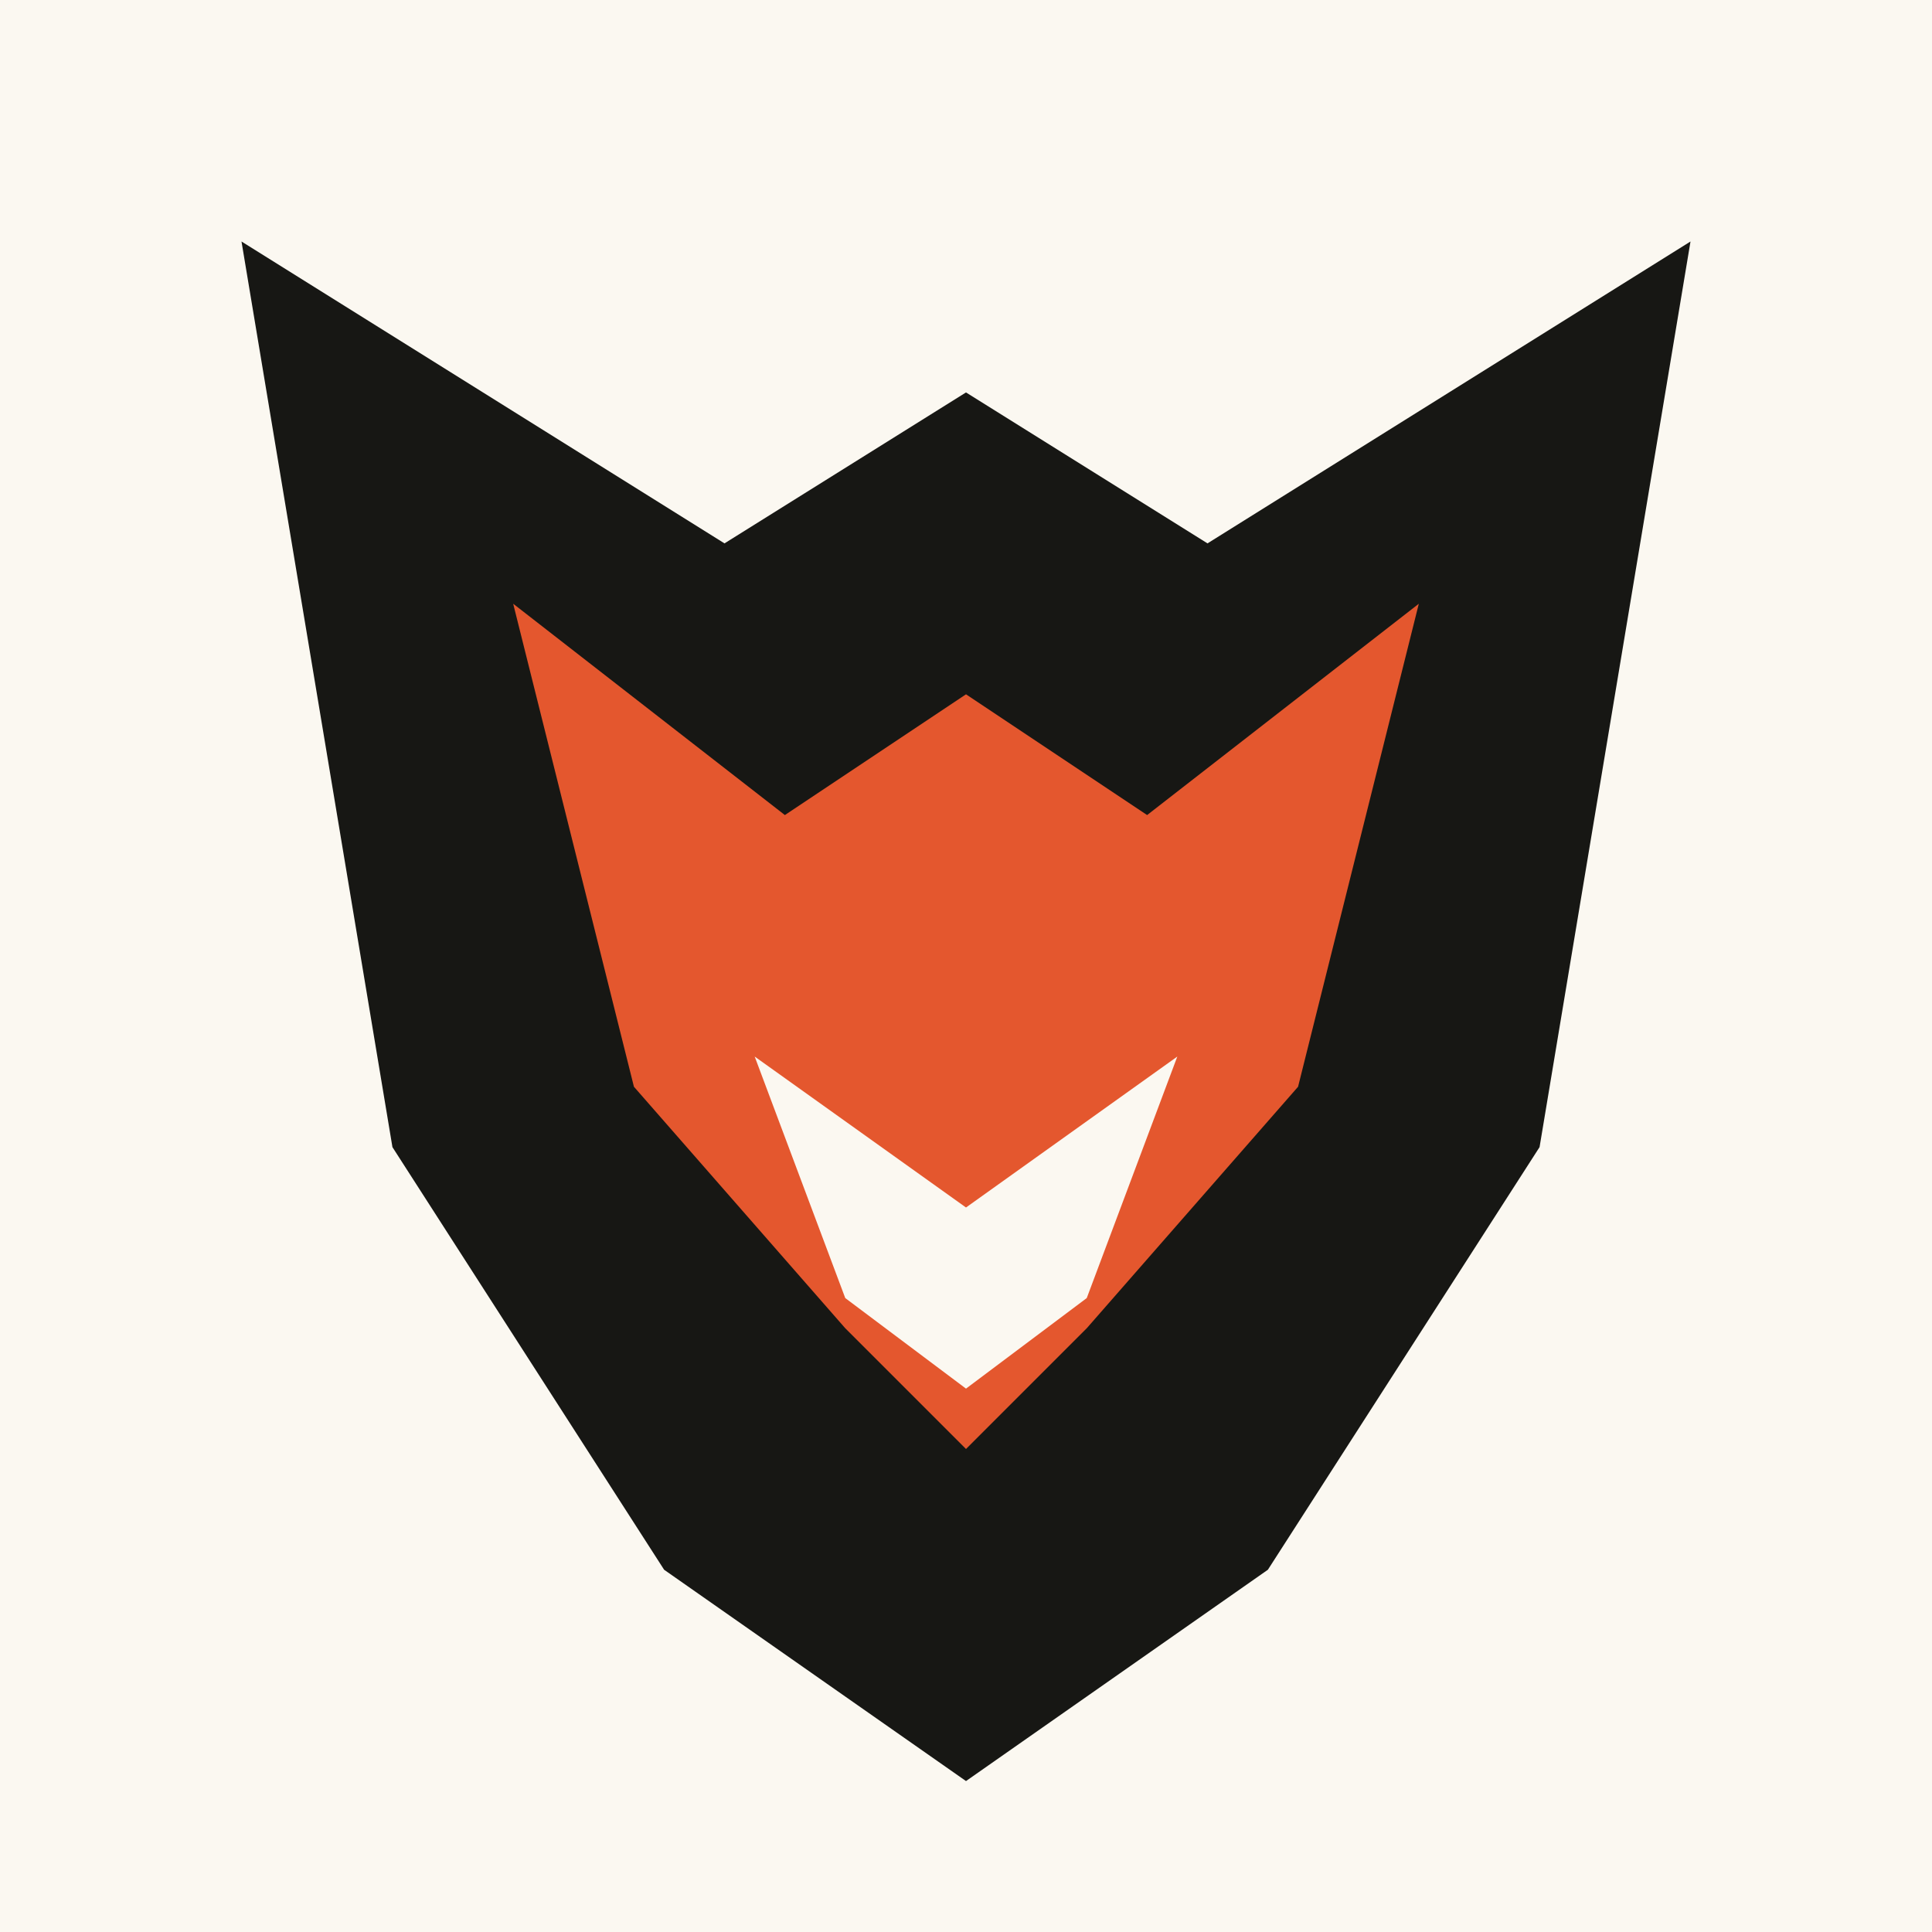
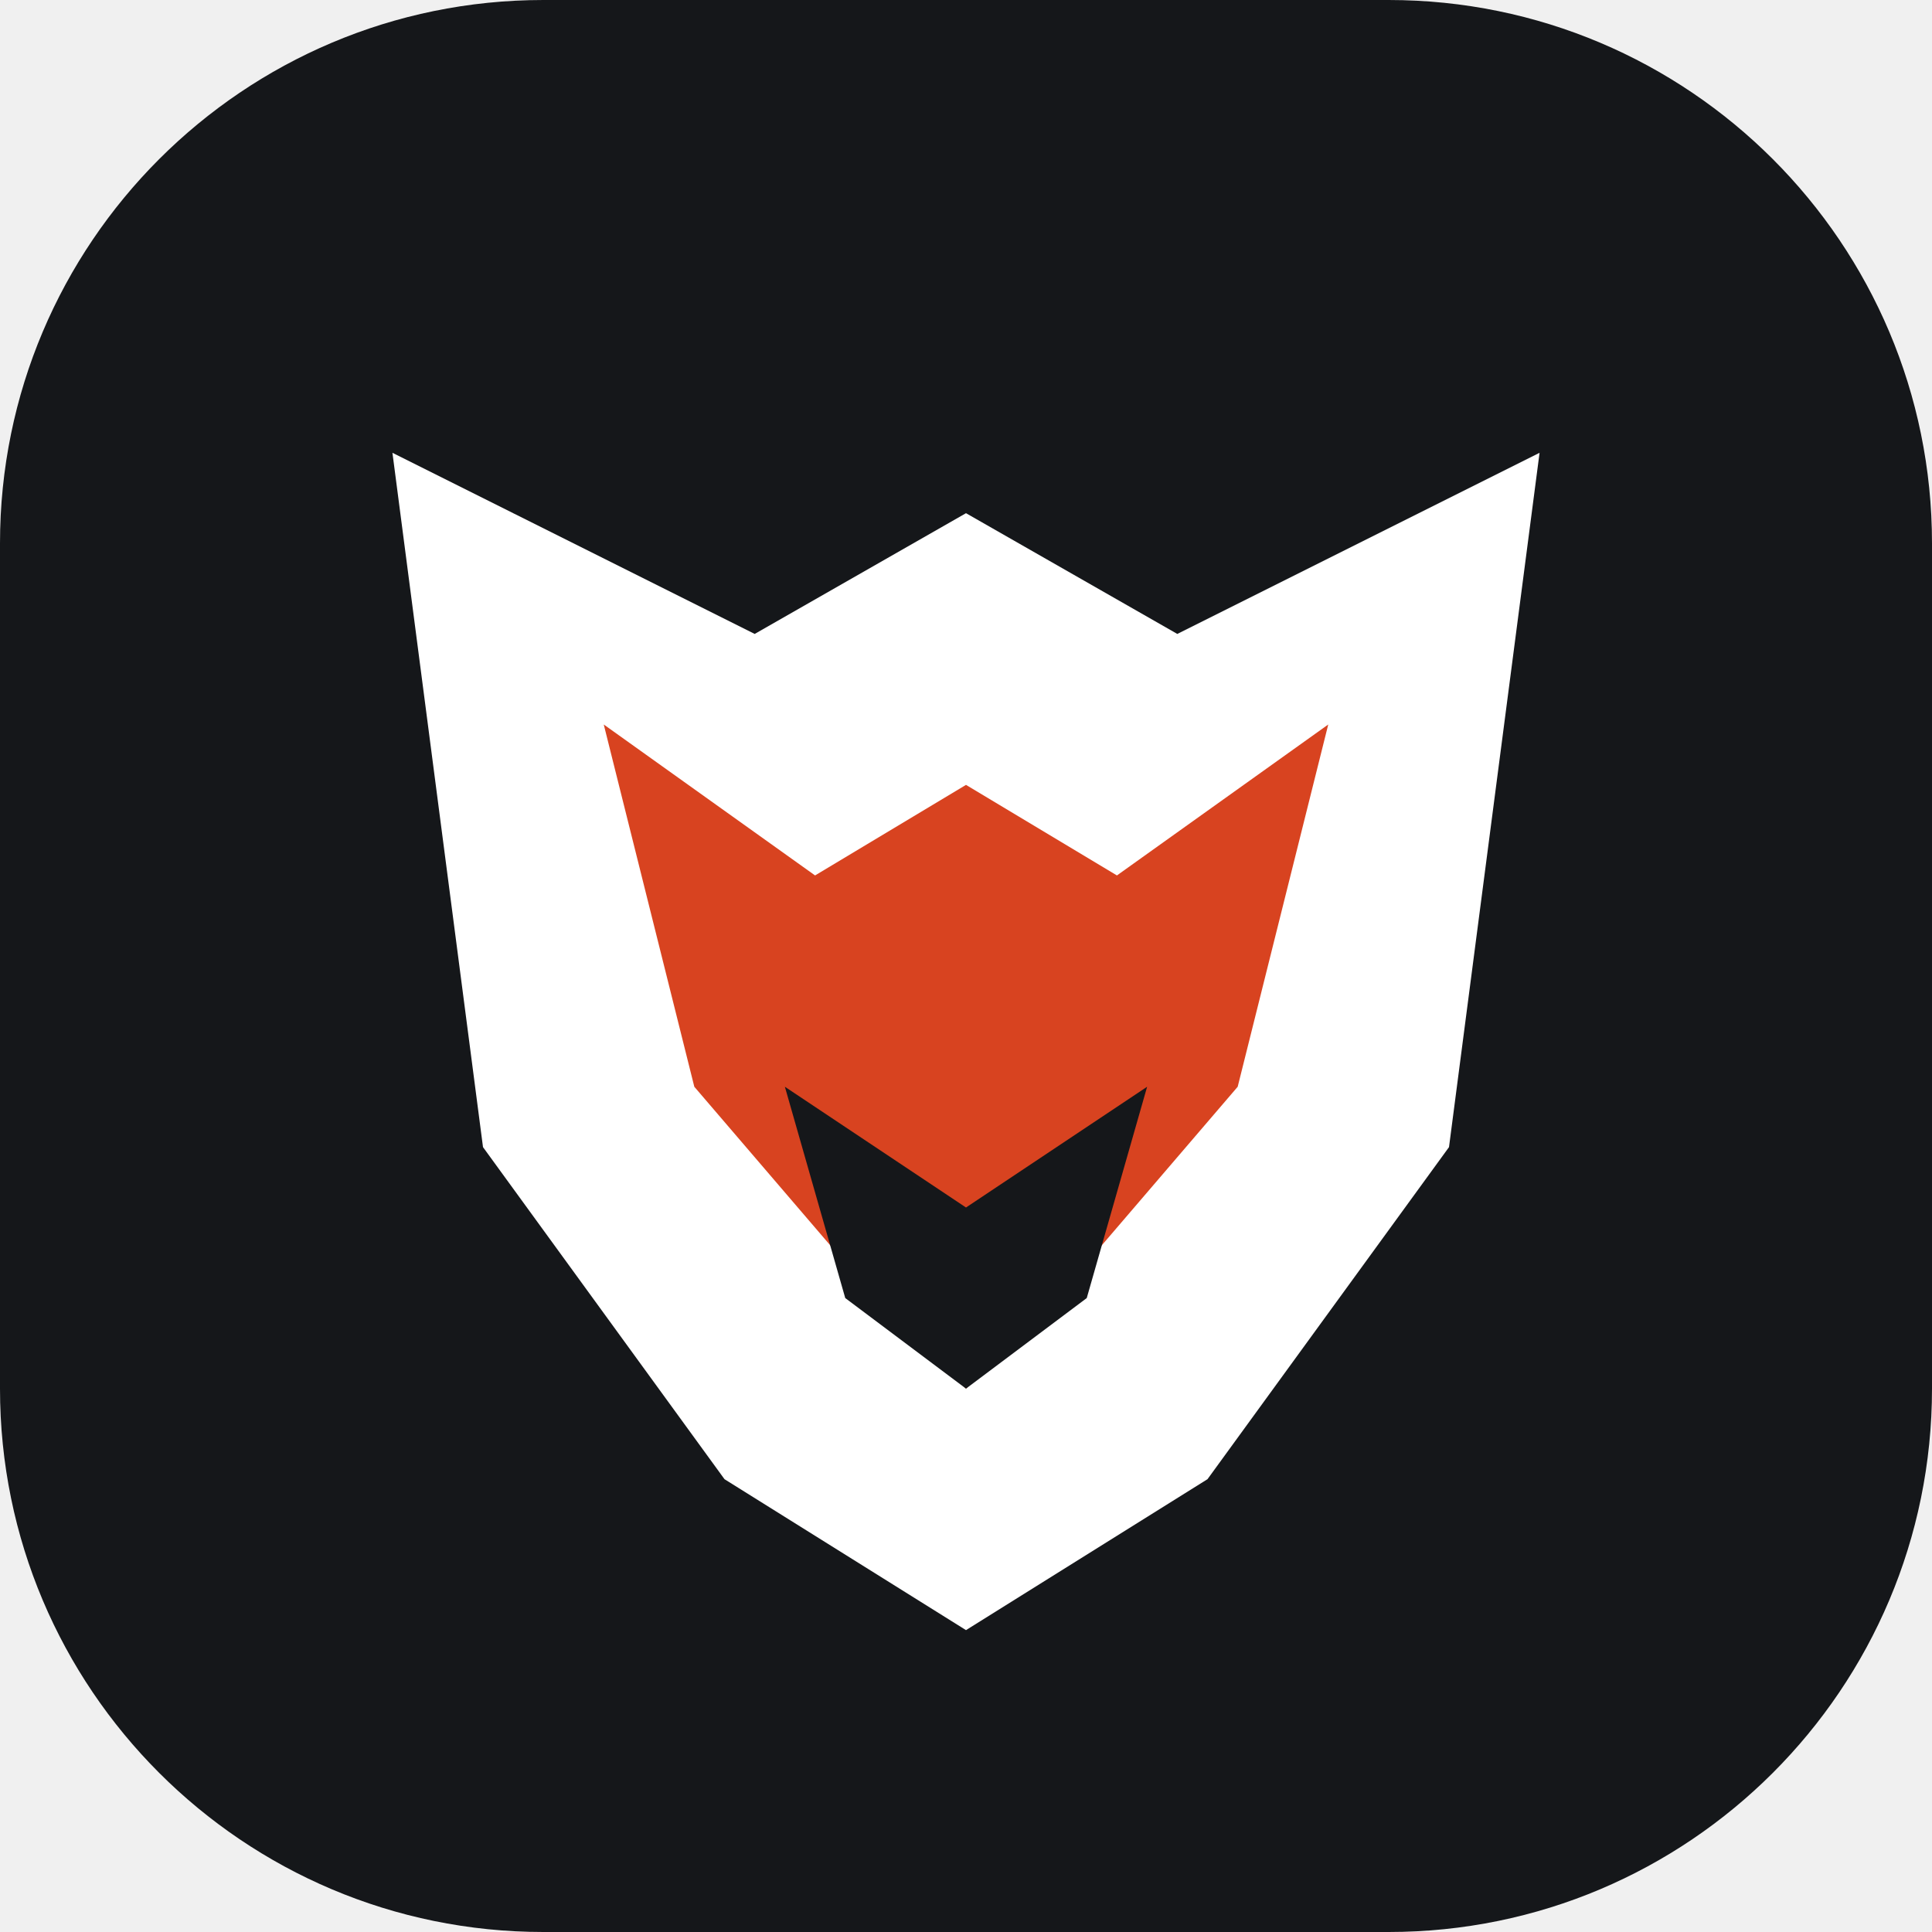
<svg xmlns="http://www.w3.org/2000/svg" viewBox="0 0 64 64">
-   <rect width="64" height="64" fill="#fbf8f1" />
-   <path d="M8 8 24 18 32 13 40 18 56 8 51 38 42 52 32 59 22 52 13 38 8 8Z" fill="#171714" />
-   <path d="m17 20 9 7 6-4 6 4 9-7-4 16-7 8-4 4-4-4-7-8-4-16Z" fill="#e4572e" />
-   <path d="m25 35 7 5 7-5-3 8-4 3-4-3-3-8Z" fill="#fbf8f1" />
+   <rect width="64" height="64" rx="18" fill="#15171a" />
+   <path d="m13 15 12 6 7-4 7 4 12-6-3 23-8 11-8 5-8-5-8-11-3-23Z" fill="#fff" />
+   <path d="m20 24 7 5 5-3 5 3 7-5-3 12-6 7-3 3-3-3-6-7-3-12Z" fill="#d84320" />
+   <path d="m26 36 6 4 6-4-2 7-4 3-4-3-2-7Z" fill="#15171a" />
</svg>
